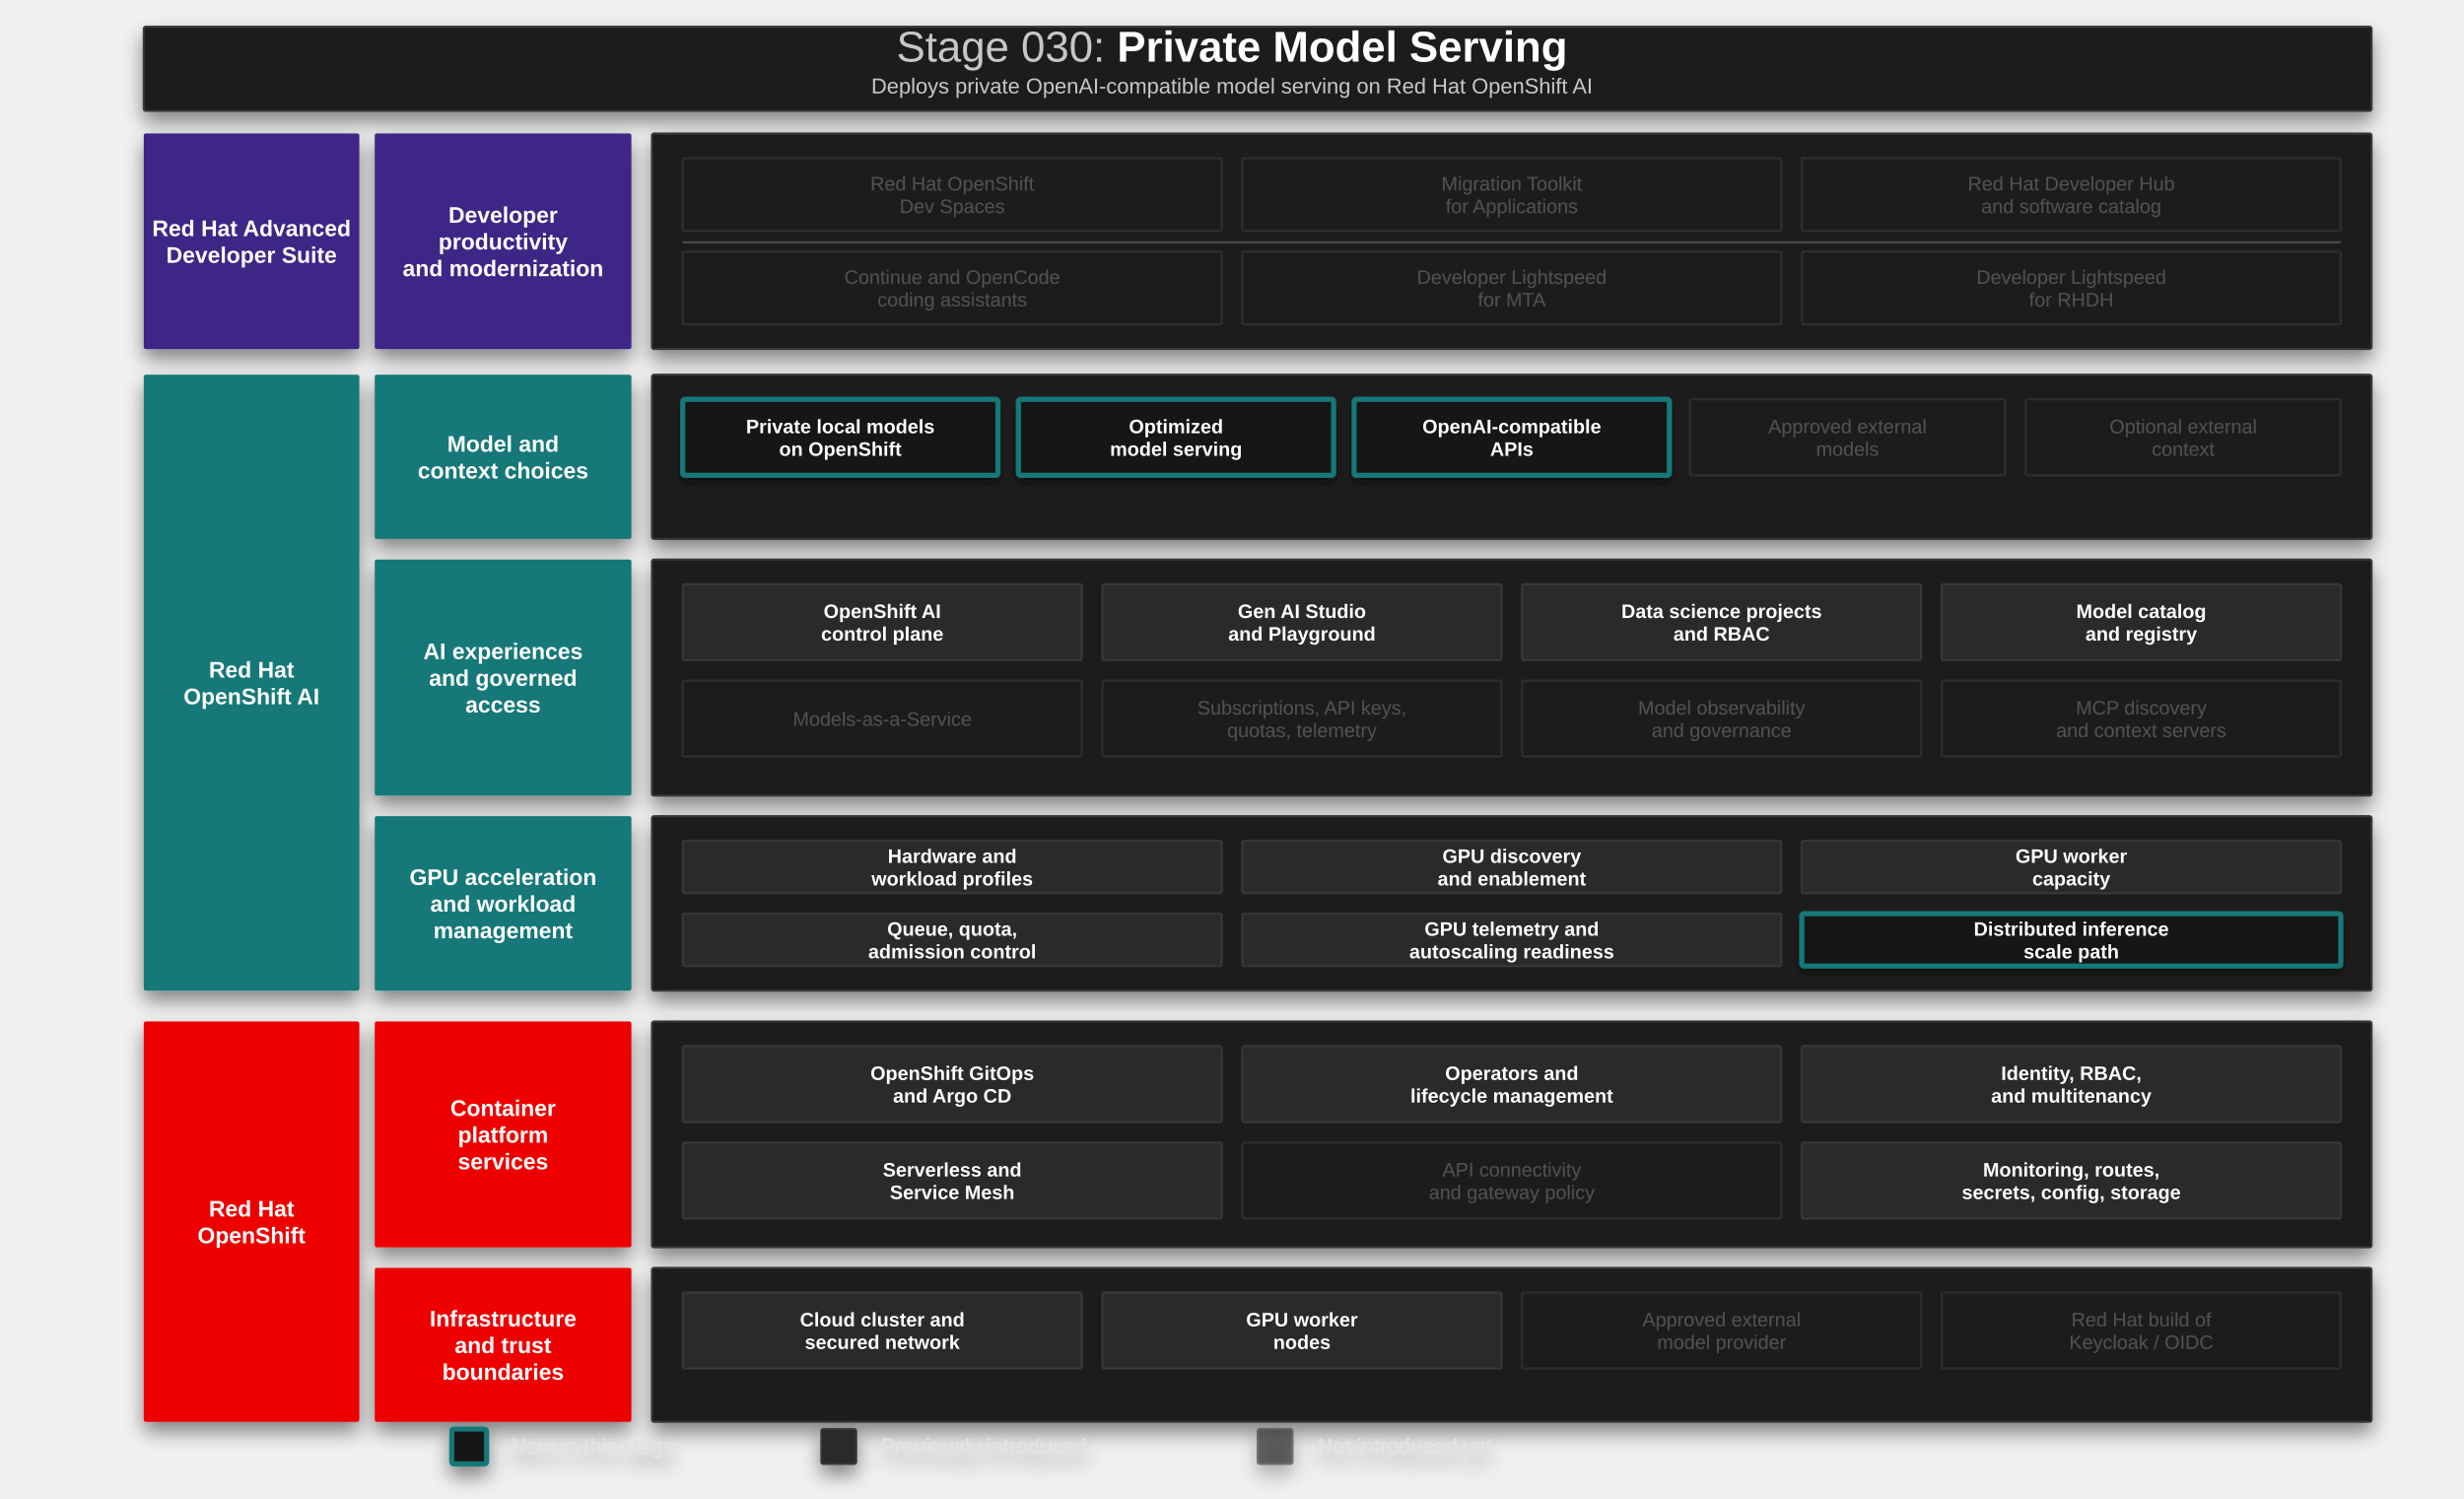
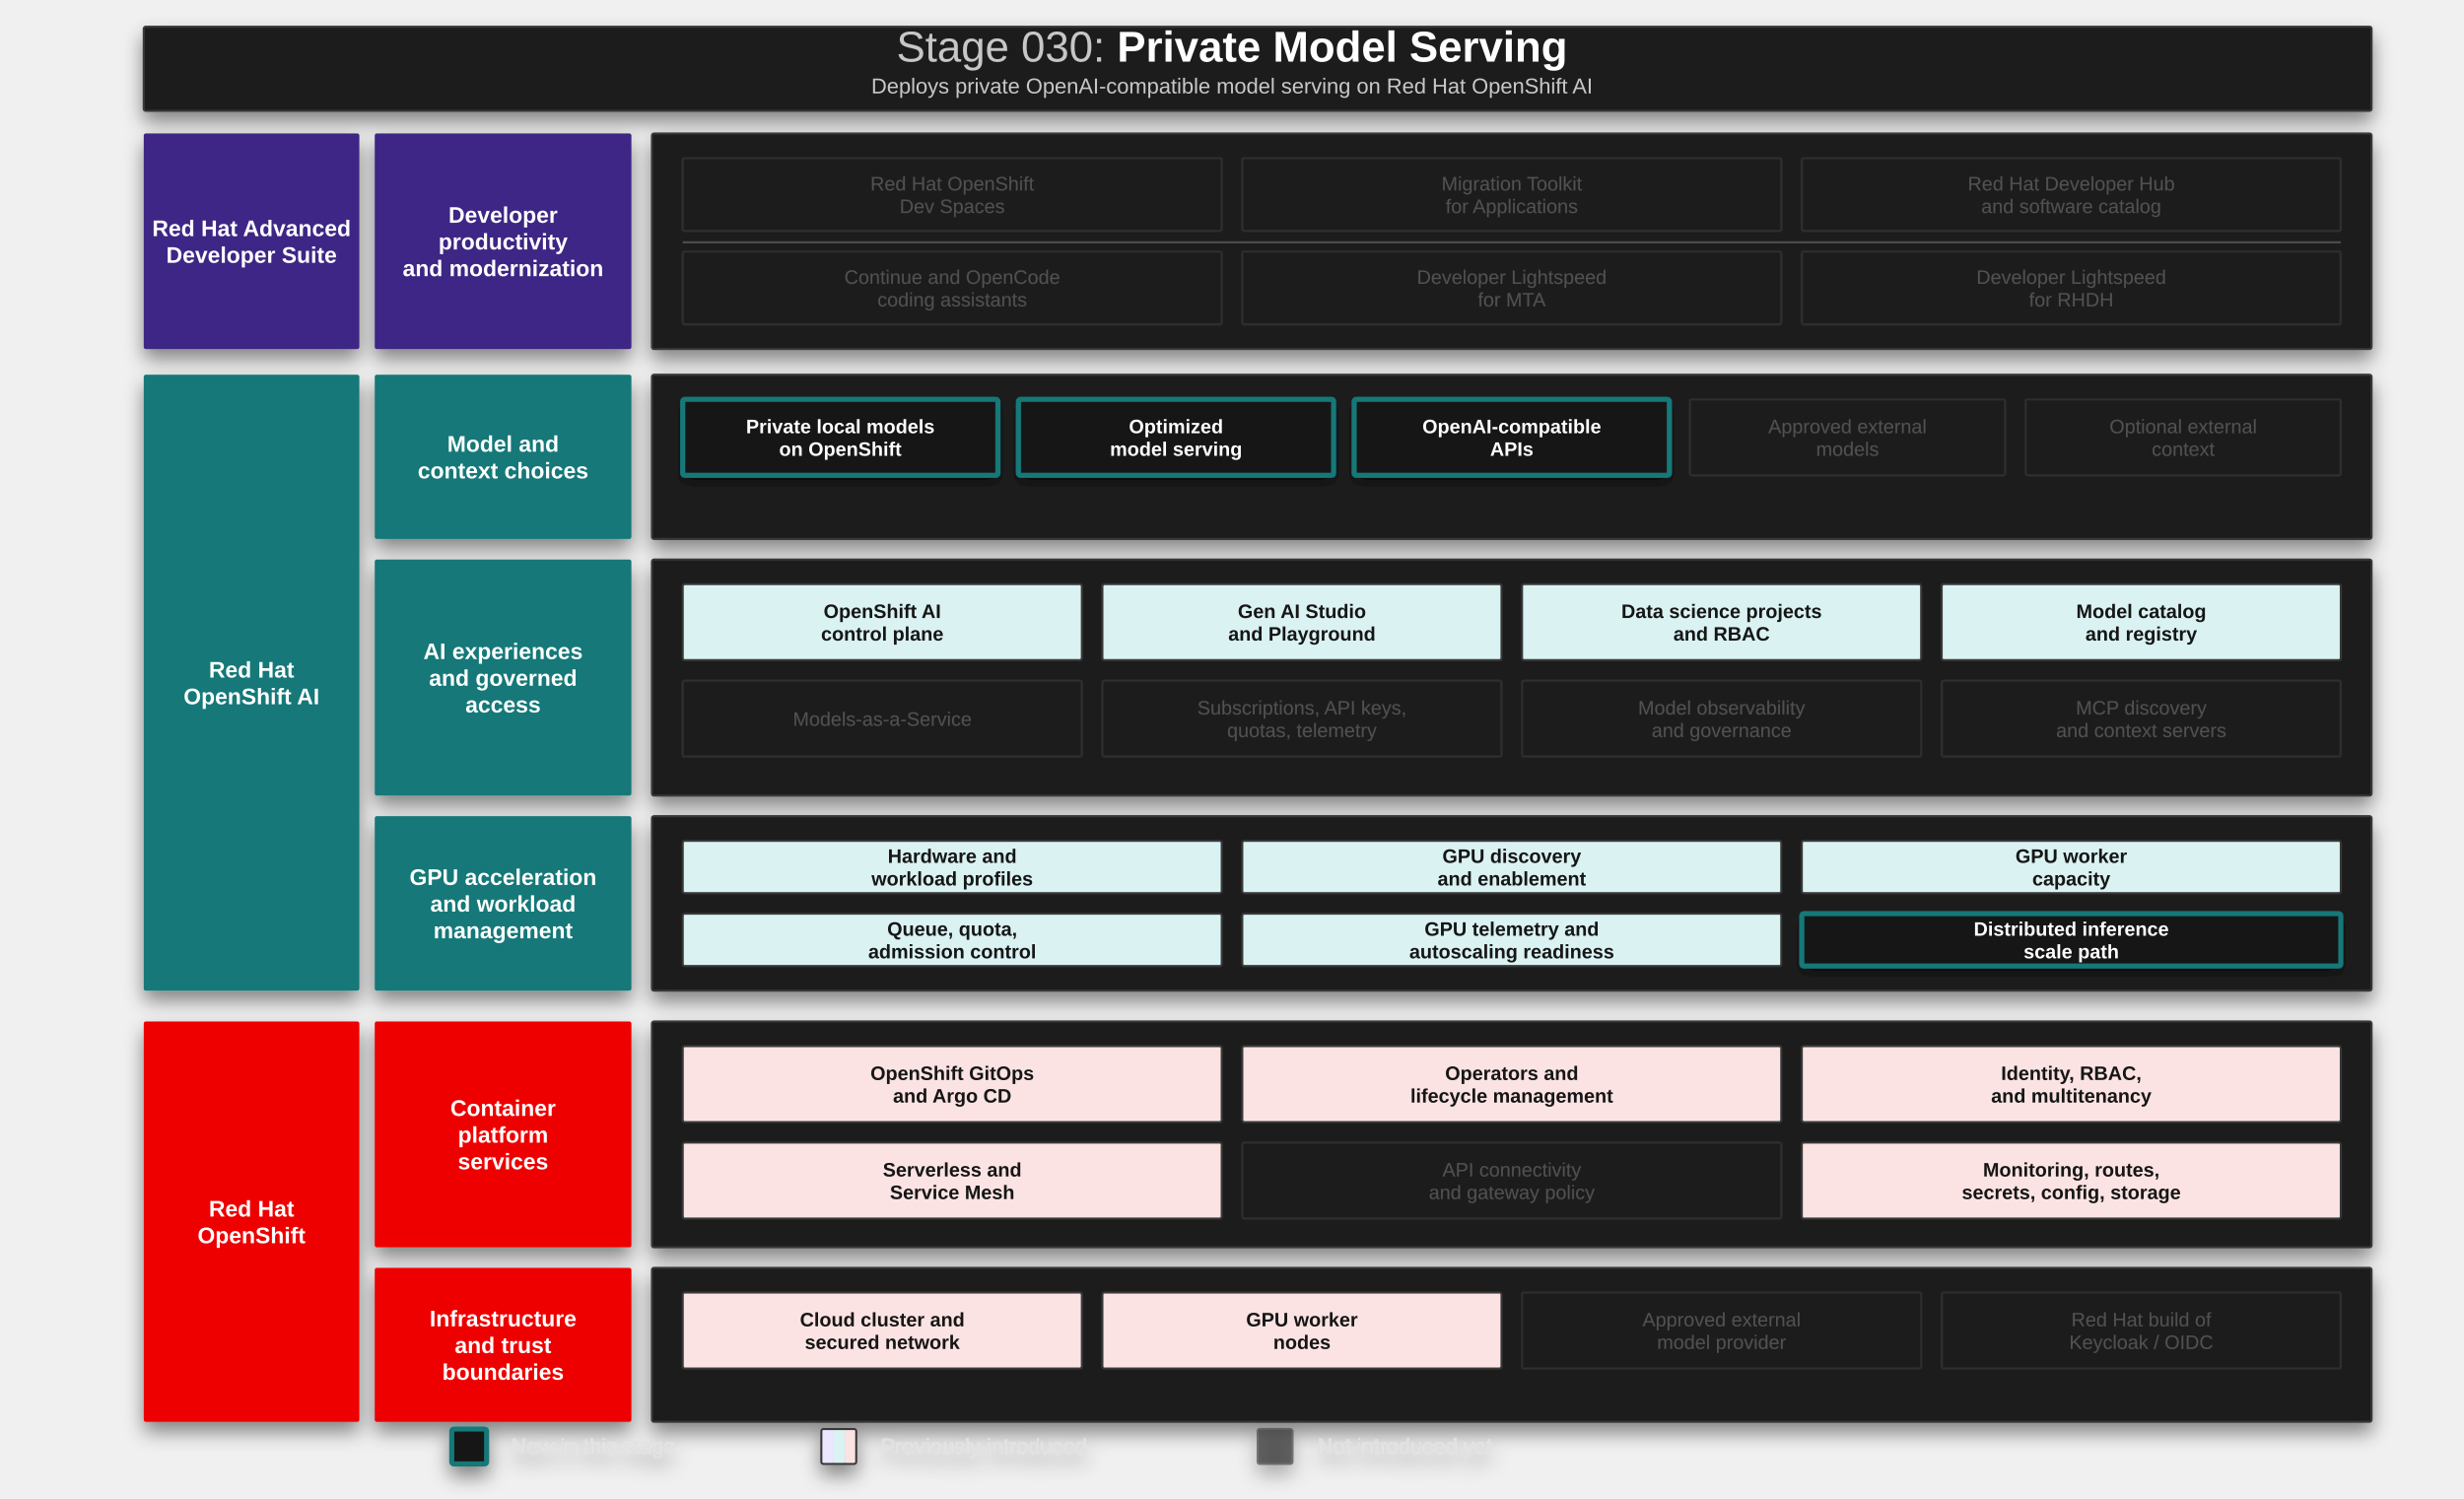
<svg xmlns="http://www.w3.org/2000/svg" width="2400" height="1460" viewBox="0 0 2400 1460" role="img" aria-labelledby="title desc">
  <style>.display{font-family:'Red Hat Display','Arial',sans-serif}.body{font-family:'Red Hat Text','Arial',sans-serif}</style>
  <defs>
    <filter id="lift" x="-20%" y="-20%" width="140%" height="140%">
      <feDropShadow dx="0" dy="6" stdDeviation="5" flood-color="#000" flood-opacity="0.55" />
    </filter>
    <filter id="panelShadow" x="-8%" y="-8%" width="116%" height="116%">
      <feDropShadow dx="0" dy="10" stdDeviation="9" flood-color="#000" flood-opacity="0.45" />
    </filter>
  </defs>
  <g filter="url(#panelShadow)">
    <rect x="140" y="26" width="2170" height="82" rx="2" fill="#1f1f1f" stroke="#383838" stroke-width="2" />
    <text x="1200" y="60" class="display" font-size="42" fill="#ffffff" font-weight="700" text-anchor="middle">
      <tspan fill="#c7c7c7" font-weight="500">Stage 030:</tspan> Private Model Serving</text>
    <text x="1200" y="91" class="body" font-size="21" fill="#c7c7c7" text-anchor="middle">Deploys private OpenAI-compatible model serving on Red Hat OpenShift AI</text>
    <rect x="140" y="130" width="210" height="210" rx="2" fill="#3d2785" stroke="#3d2785" stroke-width="0" />
    <text x="245" y="230" class="body" font-size="22" fill="#ffffff" font-weight="700" text-anchor="middle">Red Hat Advanced</text>
    <text x="245" y="256" class="body" font-size="22" fill="#ffffff" font-weight="700" text-anchor="middle">Developer Suite</text>
    <rect x="140" y="365" width="210" height="600" rx="2" fill="#147878" stroke="#147878" stroke-width="0" />
    <text x="245" y="660" class="body" font-size="22" fill="#ffffff" font-weight="700" text-anchor="middle">Red Hat</text>
    <text x="245" y="686" class="body" font-size="22" fill="#ffffff" font-weight="700" text-anchor="middle">OpenShift AI</text>
    <rect x="140" y="995" width="210" height="390" rx="2" fill="#ee0000" stroke="#ee0000" stroke-width="0" />
    <text x="245" y="1185" class="body" font-size="22" fill="#ffffff" font-weight="700" text-anchor="middle">Red Hat</text>
    <text x="245" y="1211" class="body" font-size="22" fill="#ffffff" font-weight="700" text-anchor="middle">OpenShift</text>
    <rect x="365" y="130" width="250" height="210" rx="2" fill="#3d2785" stroke="#3d2785" stroke-width="0" />
    <text x="490" y="217" class="body" font-size="22" fill="#ffffff" font-weight="700" text-anchor="middle">Developer</text>
    <text x="490" y="243" class="body" font-size="22" fill="#ffffff" font-weight="700" text-anchor="middle">productivity</text>
    <text x="490" y="269" class="body" font-size="22" fill="#ffffff" font-weight="700" text-anchor="middle">and modernization</text>
    <rect x="635" y="130" width="1675" height="210" rx="2" fill="#1f1f1f" stroke="#383838" stroke-width="2" />
    <g opacity="0.62">
      <rect x="665" y="154" width="525" height="71" rx="2" fill="#1f1f1f" stroke="#383838" stroke-width="2" />
      <text x="927.5" y="185.5" class="body" font-size="19" fill="#707070" font-weight="450" text-anchor="middle">Red Hat OpenShift</text>
      <text x="927.5" y="207.5" class="body" font-size="19" fill="#707070" font-weight="450" text-anchor="middle">Dev Spaces</text>
    </g>
    <g opacity="0.62">
      <rect x="1210" y="154" width="525" height="71" rx="2" fill="#1f1f1f" stroke="#383838" stroke-width="2" />
      <text x="1472.5" y="185.5" class="body" font-size="19" fill="#707070" font-weight="450" text-anchor="middle">Migration Toolkit</text>
      <text x="1472.5" y="207.5" class="body" font-size="19" fill="#707070" font-weight="450" text-anchor="middle">for Applications</text>
    </g>
    <g opacity="0.62">
      <rect x="1755" y="154" width="525" height="71" rx="2" fill="#1f1f1f" stroke="#383838" stroke-width="2" />
      <text x="2017.5" y="185.5" class="body" font-size="19" fill="#707070" font-weight="450" text-anchor="middle">Red Hat Developer Hub</text>
      <text x="2017.5" y="207.5" class="body" font-size="19" fill="#707070" font-weight="450" text-anchor="middle">and software catalog</text>
    </g>
    <g opacity="0.62">
      <rect x="665" y="245" width="525" height="71" rx="2" fill="#1f1f1f" stroke="#383838" stroke-width="2" />
      <text x="927.5" y="276.5" class="body" font-size="19" fill="#707070" font-weight="450" text-anchor="middle">Continue and OpenCode</text>
      <text x="927.5" y="298.5" class="body" font-size="19" fill="#707070" font-weight="450" text-anchor="middle">coding assistants</text>
    </g>
    <g opacity="0.62">
      <rect x="1210" y="245" width="525" height="71" rx="2" fill="#1f1f1f" stroke="#383838" stroke-width="2" />
      <text x="1472.5" y="276.5" class="body" font-size="19" fill="#707070" font-weight="450" text-anchor="middle">Developer Lightspeed</text>
      <text x="1472.5" y="298.5" class="body" font-size="19" fill="#707070" font-weight="450" text-anchor="middle">for MTA</text>
    </g>
    <g opacity="0.62">
      <rect x="1755" y="245" width="525" height="71" rx="2" fill="#1f1f1f" stroke="#383838" stroke-width="2" />
      <text x="2017.5" y="276.5" class="body" font-size="19" fill="#707070" font-weight="450" text-anchor="middle">Developer Lightspeed</text>
      <text x="2017.5" y="298.5" class="body" font-size="19" fill="#707070" font-weight="450" text-anchor="middle">for RHDH</text>
    </g>
    <line x1="665" y1="236" x2="2280" y2="236" stroke="#4d4d4d" stroke-width="2" />
    <rect x="365" y="365" width="250" height="160" rx="2" fill="#147878" stroke="#147878" stroke-width="0" />
    <text x="490" y="440" class="body" font-size="22" fill="#ffffff" font-weight="700" text-anchor="middle">Model and</text>
    <text x="490" y="466" class="body" font-size="22" fill="#ffffff" font-weight="700" text-anchor="middle">context choices</text>
    <rect x="635" y="365" width="1675" height="160" rx="2" fill="#1f1f1f" stroke="#383838" stroke-width="2" />
    <g filter="url(#lift)">
      <rect x="665" y="389" width="307" height="74" rx="2" fill="#151515" stroke="#147878" stroke-width="5" />
      <text x="818.5" y="422" class="body" font-size="19" fill="#ffffff" font-weight="700" text-anchor="middle">Private local models</text>
      <text x="818.5" y="444" class="body" font-size="19" fill="#ffffff" font-weight="700" text-anchor="middle">on OpenShift</text>
    </g>
    <g filter="url(#lift)">
      <rect x="992" y="389" width="307" height="74" rx="2" fill="#151515" stroke="#147878" stroke-width="5" />
      <text x="1145.5" y="422" class="body" font-size="19" fill="#ffffff" font-weight="700" text-anchor="middle">Optimized</text>
      <text x="1145.5" y="444" class="body" font-size="19" fill="#ffffff" font-weight="700" text-anchor="middle">model serving</text>
    </g>
    <g filter="url(#lift)">
      <rect x="1319" y="389" width="307" height="74" rx="2" fill="#151515" stroke="#147878" stroke-width="5" />
      <text x="1472.5" y="422" class="body" font-size="19" fill="#ffffff" font-weight="700" text-anchor="middle">OpenAI-compatible</text>
      <text x="1472.5" y="444" class="body" font-size="19" fill="#ffffff" font-weight="700" text-anchor="middle">APIs</text>
    </g>
    <g opacity="0.62">
      <rect x="1646" y="389" width="307" height="74" rx="2" fill="#1f1f1f" stroke="#383838" stroke-width="2" />
      <text x="1799.5" y="422" class="body" font-size="19" fill="#707070" font-weight="450" text-anchor="middle">Approved external</text>
      <text x="1799.5" y="444" class="body" font-size="19" fill="#707070" font-weight="450" text-anchor="middle">models</text>
    </g>
    <g opacity="0.62">
      <rect x="1973" y="389" width="307" height="74" rx="2" fill="#1f1f1f" stroke="#383838" stroke-width="2" />
      <text x="2126.5" y="422" class="body" font-size="19" fill="#707070" font-weight="450" text-anchor="middle">Optional external</text>
      <text x="2126.5" y="444" class="body" font-size="19" fill="#707070" font-weight="450" text-anchor="middle">context</text>
    </g>
    <rect x="365" y="545" width="250" height="230" rx="2" fill="#147878" stroke="#147878" stroke-width="0" />
    <text x="490" y="642" class="body" font-size="22" fill="#ffffff" font-weight="700" text-anchor="middle">AI experiences</text>
    <text x="490" y="668" class="body" font-size="22" fill="#ffffff" font-weight="700" text-anchor="middle">and governed</text>
    <text x="490" y="694" class="body" font-size="22" fill="#ffffff" font-weight="700" text-anchor="middle">access</text>
    <rect x="635" y="545" width="1675" height="230" rx="2" fill="#1f1f1f" stroke="#383838" stroke-width="2" />
    <g>
-       <rect x="665" y="569" width="388.75" height="74" rx="2" fill="#292929" stroke="#383838" stroke-width="2" />
-       <text x="859.375" y="602" class="body" font-size="19" fill="#ffffff" font-weight="550" text-anchor="middle">OpenShift AI</text>
-       <text x="859.375" y="624" class="body" font-size="19" fill="#ffffff" font-weight="550" text-anchor="middle">control plane</text>
-     </g>
-     <g>
-       <rect x="1073.75" y="569" width="388.75" height="74" rx="2" fill="#292929" stroke="#383838" stroke-width="2" />
-       <text x="1268.125" y="602" class="body" font-size="19" fill="#ffffff" font-weight="550" text-anchor="middle">Gen AI Studio</text>
-       <text x="1268.125" y="624" class="body" font-size="19" fill="#ffffff" font-weight="550" text-anchor="middle">and Playground</text>
-     </g>
-     <g>
-       <rect x="1482.5" y="569" width="388.75" height="74" rx="2" fill="#292929" stroke="#383838" stroke-width="2" />
-       <text x="1676.875" y="602" class="body" font-size="19" fill="#ffffff" font-weight="550" text-anchor="middle">Data science projects</text>
-       <text x="1676.875" y="624" class="body" font-size="19" fill="#ffffff" font-weight="550" text-anchor="middle">and RBAC</text>
-     </g>
-     <g>
-       <rect x="1891.25" y="569" width="388.75" height="74" rx="2" fill="#292929" stroke="#383838" stroke-width="2" />
-       <text x="2085.625" y="602" class="body" font-size="19" fill="#ffffff" font-weight="550" text-anchor="middle">Model catalog</text>
-       <text x="2085.625" y="624" class="body" font-size="19" fill="#ffffff" font-weight="550" text-anchor="middle">and registry</text>
+       <rect x="665" y="569" width="388.75" height="74" rx="2" fill="#daf2f2" stroke="#383838" stroke-width="2" />
+       <text x="859.375" y="602" class="body" font-size="19" fill="#151515" font-weight="650" text-anchor="middle">OpenShift AI</text>
+       <text x="859.375" y="624" class="body" font-size="19" fill="#151515" font-weight="650" text-anchor="middle">control plane</text>
+     </g>
+     <g>
+       <rect x="1073.75" y="569" width="388.75" height="74" rx="2" fill="#daf2f2" stroke="#383838" stroke-width="2" />
+       <text x="1268.125" y="602" class="body" font-size="19" fill="#151515" font-weight="650" text-anchor="middle">Gen AI Studio</text>
+       <text x="1268.125" y="624" class="body" font-size="19" fill="#151515" font-weight="650" text-anchor="middle">and Playground</text>
+     </g>
+     <g>
+       <rect x="1482.5" y="569" width="388.75" height="74" rx="2" fill="#daf2f2" stroke="#383838" stroke-width="2" />
+       <text x="1676.875" y="602" class="body" font-size="19" fill="#151515" font-weight="650" text-anchor="middle">Data science projects</text>
+       <text x="1676.875" y="624" class="body" font-size="19" fill="#151515" font-weight="650" text-anchor="middle">and RBAC</text>
+     </g>
+     <g>
+       <rect x="1891.25" y="569" width="388.75" height="74" rx="2" fill="#daf2f2" stroke="#383838" stroke-width="2" />
+       <text x="2085.625" y="602" class="body" font-size="19" fill="#151515" font-weight="650" text-anchor="middle">Model catalog</text>
+       <text x="2085.625" y="624" class="body" font-size="19" fill="#151515" font-weight="650" text-anchor="middle">and registry</text>
    </g>
    <g opacity="0.62">
      <rect x="665" y="663" width="388.75" height="74" rx="2" fill="#1f1f1f" stroke="#383838" stroke-width="2" />
      <text x="859.375" y="707" class="body" font-size="19" fill="#707070" font-weight="450" text-anchor="middle">Models-as-a-Service</text>
    </g>
    <g opacity="0.62">
      <rect x="1073.75" y="663" width="388.75" height="74" rx="2" fill="#1f1f1f" stroke="#383838" stroke-width="2" />
      <text x="1268.125" y="696" class="body" font-size="19" fill="#707070" font-weight="450" text-anchor="middle">Subscriptions, API keys,</text>
      <text x="1268.125" y="718" class="body" font-size="19" fill="#707070" font-weight="450" text-anchor="middle">quotas, telemetry</text>
    </g>
    <g opacity="0.62">
      <rect x="1482.5" y="663" width="388.75" height="74" rx="2" fill="#1f1f1f" stroke="#383838" stroke-width="2" />
      <text x="1676.875" y="696" class="body" font-size="19" fill="#707070" font-weight="450" text-anchor="middle">Model observability</text>
      <text x="1676.875" y="718" class="body" font-size="19" fill="#707070" font-weight="450" text-anchor="middle">and governance</text>
    </g>
    <g opacity="0.62">
      <rect x="1891.25" y="663" width="388.75" height="74" rx="2" fill="#1f1f1f" stroke="#383838" stroke-width="2" />
      <text x="2085.625" y="696" class="body" font-size="19" fill="#707070" font-weight="450" text-anchor="middle">MCP discovery</text>
      <text x="2085.625" y="718" class="body" font-size="19" fill="#707070" font-weight="450" text-anchor="middle">and context servers</text>
    </g>
    <rect x="365" y="795" width="250" height="170" rx="2" fill="#147878" stroke="#147878" stroke-width="0" />
    <text x="490" y="862" class="body" font-size="22" fill="#ffffff" font-weight="700" text-anchor="middle">GPU acceleration</text>
    <text x="490" y="888" class="body" font-size="22" fill="#ffffff" font-weight="700" text-anchor="middle">and workload</text>
    <text x="490" y="914" class="body" font-size="22" fill="#ffffff" font-weight="700" text-anchor="middle">management</text>
    <rect x="635" y="795" width="1675" height="170" rx="2" fill="#1f1f1f" stroke="#383838" stroke-width="2" />
    <g>
-       <rect x="665" y="819" width="525" height="51" rx="2" fill="#292929" stroke="#383838" stroke-width="2" />
-       <text x="927.5" y="840.5" class="body" font-size="19" fill="#ffffff" font-weight="550" text-anchor="middle">Hardware and</text>
-       <text x="927.5" y="862.5" class="body" font-size="19" fill="#ffffff" font-weight="550" text-anchor="middle">workload profiles</text>
-     </g>
-     <g>
-       <rect x="1210" y="819" width="525" height="51" rx="2" fill="#292929" stroke="#383838" stroke-width="2" />
-       <text x="1472.5" y="840.5" class="body" font-size="19" fill="#ffffff" font-weight="550" text-anchor="middle">GPU discovery</text>
-       <text x="1472.5" y="862.5" class="body" font-size="19" fill="#ffffff" font-weight="550" text-anchor="middle">and enablement</text>
-     </g>
-     <g>
-       <rect x="1755" y="819" width="525" height="51" rx="2" fill="#292929" stroke="#383838" stroke-width="2" />
-       <text x="2017.5" y="840.5" class="body" font-size="19" fill="#ffffff" font-weight="550" text-anchor="middle">GPU worker</text>
-       <text x="2017.5" y="862.5" class="body" font-size="19" fill="#ffffff" font-weight="550" text-anchor="middle">capacity</text>
-     </g>
-     <g>
-       <rect x="665" y="890" width="525" height="51" rx="2" fill="#292929" stroke="#383838" stroke-width="2" />
-       <text x="927.5" y="911.5" class="body" font-size="19" fill="#ffffff" font-weight="550" text-anchor="middle">Queue, quota,</text>
-       <text x="927.5" y="933.5" class="body" font-size="19" fill="#ffffff" font-weight="550" text-anchor="middle">admission control</text>
-     </g>
-     <g>
-       <rect x="1210" y="890" width="525" height="51" rx="2" fill="#292929" stroke="#383838" stroke-width="2" />
-       <text x="1472.5" y="911.5" class="body" font-size="19" fill="#ffffff" font-weight="550" text-anchor="middle">GPU telemetry and</text>
-       <text x="1472.5" y="933.5" class="body" font-size="19" fill="#ffffff" font-weight="550" text-anchor="middle">autoscaling readiness</text>
+       <rect x="665" y="819" width="525" height="51" rx="2" fill="#daf2f2" stroke="#383838" stroke-width="2" />
+       <text x="927.5" y="840.5" class="body" font-size="19" fill="#151515" font-weight="650" text-anchor="middle">Hardware and</text>
+       <text x="927.5" y="862.5" class="body" font-size="19" fill="#151515" font-weight="650" text-anchor="middle">workload profiles</text>
+     </g>
+     <g>
+       <rect x="1210" y="819" width="525" height="51" rx="2" fill="#daf2f2" stroke="#383838" stroke-width="2" />
+       <text x="1472.5" y="840.5" class="body" font-size="19" fill="#151515" font-weight="650" text-anchor="middle">GPU discovery</text>
+       <text x="1472.5" y="862.5" class="body" font-size="19" fill="#151515" font-weight="650" text-anchor="middle">and enablement</text>
+     </g>
+     <g>
+       <rect x="1755" y="819" width="525" height="51" rx="2" fill="#daf2f2" stroke="#383838" stroke-width="2" />
+       <text x="2017.5" y="840.5" class="body" font-size="19" fill="#151515" font-weight="650" text-anchor="middle">GPU worker</text>
+       <text x="2017.5" y="862.5" class="body" font-size="19" fill="#151515" font-weight="650" text-anchor="middle">capacity</text>
+     </g>
+     <g>
+       <rect x="665" y="890" width="525" height="51" rx="2" fill="#daf2f2" stroke="#383838" stroke-width="2" />
+       <text x="927.5" y="911.5" class="body" font-size="19" fill="#151515" font-weight="650" text-anchor="middle">Queue, quota,</text>
+       <text x="927.5" y="933.5" class="body" font-size="19" fill="#151515" font-weight="650" text-anchor="middle">admission control</text>
+     </g>
+     <g>
+       <rect x="1210" y="890" width="525" height="51" rx="2" fill="#daf2f2" stroke="#383838" stroke-width="2" />
+       <text x="1472.5" y="911.5" class="body" font-size="19" fill="#151515" font-weight="650" text-anchor="middle">GPU telemetry and</text>
+       <text x="1472.5" y="933.5" class="body" font-size="19" fill="#151515" font-weight="650" text-anchor="middle">autoscaling readiness</text>
    </g>
    <g filter="url(#lift)">
      <rect x="1755" y="890" width="525" height="51" rx="2" fill="#151515" stroke="#147878" stroke-width="5" />
      <text x="2017.5" y="911.5" class="body" font-size="19" fill="#ffffff" font-weight="700" text-anchor="middle">Distributed inference</text>
      <text x="2017.5" y="933.5" class="body" font-size="19" fill="#ffffff" font-weight="700" text-anchor="middle">scale path</text>
    </g>
    <rect x="365" y="995" width="250" height="220" rx="2" fill="#ee0000" stroke="#ee0000" stroke-width="0" />
    <text x="490" y="1087" class="body" font-size="22" fill="#ffffff" font-weight="700" text-anchor="middle">Container</text>
    <text x="490" y="1113" class="body" font-size="22" fill="#ffffff" font-weight="700" text-anchor="middle">platform</text>
    <text x="490" y="1139" class="body" font-size="22" fill="#ffffff" font-weight="700" text-anchor="middle">services</text>
    <rect x="635" y="995" width="1675" height="220" rx="2" fill="#1f1f1f" stroke="#383838" stroke-width="2" />
    <g>
-       <rect x="665" y="1019" width="525" height="74" rx="2" fill="#292929" stroke="#383838" stroke-width="2" />
-       <text x="927.5" y="1052" class="body" font-size="19" fill="#ffffff" font-weight="550" text-anchor="middle">OpenShift GitOps</text>
-       <text x="927.5" y="1074" class="body" font-size="19" fill="#ffffff" font-weight="550" text-anchor="middle">and Argo CD</text>
-     </g>
-     <g>
-       <rect x="1210" y="1019" width="525" height="74" rx="2" fill="#292929" stroke="#383838" stroke-width="2" />
-       <text x="1472.5" y="1052" class="body" font-size="19" fill="#ffffff" font-weight="550" text-anchor="middle">Operators and</text>
-       <text x="1472.5" y="1074" class="body" font-size="19" fill="#ffffff" font-weight="550" text-anchor="middle">lifecycle management</text>
-     </g>
-     <g>
-       <rect x="1755" y="1019" width="525" height="74" rx="2" fill="#292929" stroke="#383838" stroke-width="2" />
-       <text x="2017.5" y="1052" class="body" font-size="19" fill="#ffffff" font-weight="550" text-anchor="middle">Identity, RBAC,</text>
-       <text x="2017.5" y="1074" class="body" font-size="19" fill="#ffffff" font-weight="550" text-anchor="middle">and multitenancy</text>
-     </g>
-     <g>
-       <rect x="665" y="1113" width="525" height="74" rx="2" fill="#292929" stroke="#383838" stroke-width="2" />
-       <text x="927.5" y="1146" class="body" font-size="19" fill="#ffffff" font-weight="550" text-anchor="middle">Serverless and</text>
-       <text x="927.5" y="1168" class="body" font-size="19" fill="#ffffff" font-weight="550" text-anchor="middle">Service Mesh</text>
+       <rect x="665" y="1019" width="525" height="74" rx="2" fill="#fce3e3" stroke="#383838" stroke-width="2" />
+       <text x="927.5" y="1052" class="body" font-size="19" fill="#151515" font-weight="650" text-anchor="middle">OpenShift GitOps</text>
+       <text x="927.5" y="1074" class="body" font-size="19" fill="#151515" font-weight="650" text-anchor="middle">and Argo CD</text>
+     </g>
+     <g>
+       <rect x="1210" y="1019" width="525" height="74" rx="2" fill="#fce3e3" stroke="#383838" stroke-width="2" />
+       <text x="1472.5" y="1052" class="body" font-size="19" fill="#151515" font-weight="650" text-anchor="middle">Operators and</text>
+       <text x="1472.5" y="1074" class="body" font-size="19" fill="#151515" font-weight="650" text-anchor="middle">lifecycle management</text>
+     </g>
+     <g>
+       <rect x="1755" y="1019" width="525" height="74" rx="2" fill="#fce3e3" stroke="#383838" stroke-width="2" />
+       <text x="2017.5" y="1052" class="body" font-size="19" fill="#151515" font-weight="650" text-anchor="middle">Identity, RBAC,</text>
+       <text x="2017.5" y="1074" class="body" font-size="19" fill="#151515" font-weight="650" text-anchor="middle">and multitenancy</text>
+     </g>
+     <g>
+       <rect x="665" y="1113" width="525" height="74" rx="2" fill="#fce3e3" stroke="#383838" stroke-width="2" />
+       <text x="927.5" y="1146" class="body" font-size="19" fill="#151515" font-weight="650" text-anchor="middle">Serverless and</text>
+       <text x="927.5" y="1168" class="body" font-size="19" fill="#151515" font-weight="650" text-anchor="middle">Service Mesh</text>
    </g>
    <g opacity="0.62">
      <rect x="1210" y="1113" width="525" height="74" rx="2" fill="#1f1f1f" stroke="#383838" stroke-width="2" />
      <text x="1472.5" y="1146" class="body" font-size="19" fill="#707070" font-weight="450" text-anchor="middle">API connectivity</text>
      <text x="1472.5" y="1168" class="body" font-size="19" fill="#707070" font-weight="450" text-anchor="middle">and gateway policy</text>
    </g>
    <g>
-       <rect x="1755" y="1113" width="525" height="74" rx="2" fill="#292929" stroke="#383838" stroke-width="2" />
-       <text x="2017.5" y="1146" class="body" font-size="19" fill="#ffffff" font-weight="550" text-anchor="middle">Monitoring, routes,</text>
-       <text x="2017.5" y="1168" class="body" font-size="19" fill="#ffffff" font-weight="550" text-anchor="middle">secrets, config, storage</text>
+       <rect x="1755" y="1113" width="525" height="74" rx="2" fill="#fce3e3" stroke="#383838" stroke-width="2" />
+       <text x="2017.5" y="1146" class="body" font-size="19" fill="#151515" font-weight="650" text-anchor="middle">Monitoring, routes,</text>
+       <text x="2017.5" y="1168" class="body" font-size="19" fill="#151515" font-weight="650" text-anchor="middle">secrets, config, storage</text>
    </g>
    <rect x="365" y="1235" width="250" height="150" rx="2" fill="#ee0000" stroke="#ee0000" stroke-width="0" />
    <text x="490" y="1292" class="body" font-size="22" fill="#ffffff" font-weight="700" text-anchor="middle">Infrastructure</text>
    <text x="490" y="1318" class="body" font-size="22" fill="#ffffff" font-weight="700" text-anchor="middle">and trust</text>
    <text x="490" y="1344" class="body" font-size="22" fill="#ffffff" font-weight="700" text-anchor="middle">boundaries</text>
    <rect x="635" y="1235" width="1675" height="150" rx="2" fill="#1f1f1f" stroke="#383838" stroke-width="2" />
    <g>
-       <rect x="665" y="1259" width="388.75" height="74" rx="2" fill="#292929" stroke="#383838" stroke-width="2" />
-       <text x="859.375" y="1292" class="body" font-size="19" fill="#ffffff" font-weight="550" text-anchor="middle">Cloud cluster and</text>
-       <text x="859.375" y="1314" class="body" font-size="19" fill="#ffffff" font-weight="550" text-anchor="middle">secured network</text>
-     </g>
-     <g>
-       <rect x="1073.75" y="1259" width="388.75" height="74" rx="2" fill="#292929" stroke="#383838" stroke-width="2" />
-       <text x="1268.125" y="1292" class="body" font-size="19" fill="#ffffff" font-weight="550" text-anchor="middle">GPU worker</text>
-       <text x="1268.125" y="1314" class="body" font-size="19" fill="#ffffff" font-weight="550" text-anchor="middle">nodes</text>
+       <rect x="665" y="1259" width="388.75" height="74" rx="2" fill="#fce3e3" stroke="#383838" stroke-width="2" />
+       <text x="859.375" y="1292" class="body" font-size="19" fill="#151515" font-weight="650" text-anchor="middle">Cloud cluster and</text>
+       <text x="859.375" y="1314" class="body" font-size="19" fill="#151515" font-weight="650" text-anchor="middle">secured network</text>
+     </g>
+     <g>
+       <rect x="1073.75" y="1259" width="388.75" height="74" rx="2" fill="#fce3e3" stroke="#383838" stroke-width="2" />
+       <text x="1268.125" y="1292" class="body" font-size="19" fill="#151515" font-weight="650" text-anchor="middle">GPU worker</text>
+       <text x="1268.125" y="1314" class="body" font-size="19" fill="#151515" font-weight="650" text-anchor="middle">nodes</text>
    </g>
    <g opacity="0.62">
      <rect x="1482.5" y="1259" width="388.75" height="74" rx="2" fill="#1f1f1f" stroke="#383838" stroke-width="2" />
      <text x="1676.875" y="1292" class="body" font-size="19" fill="#707070" font-weight="450" text-anchor="middle">Approved external</text>
      <text x="1676.875" y="1314" class="body" font-size="19" fill="#707070" font-weight="450" text-anchor="middle">model provider</text>
    </g>
    <g opacity="0.62">
      <rect x="1891.25" y="1259" width="388.75" height="74" rx="2" fill="#1f1f1f" stroke="#383838" stroke-width="2" />
      <text x="2085.625" y="1292" class="body" font-size="19" fill="#707070" font-weight="450" text-anchor="middle">Red Hat build of</text>
      <text x="2085.625" y="1314" class="body" font-size="19" fill="#707070" font-weight="450" text-anchor="middle">Keycloak / OIDC</text>
    </g>
    <rect x="440" y="1392" width="34" height="34" rx="2" fill="#151515" stroke="#147878" stroke-width="5" />
    <text x="498" y="1416" class="body" font-size="21" fill="#e0e0e0">New in this stage</text>
-     <rect x="800" y="1392" width="34" height="34" rx="2" fill="#292929" stroke="#383838" stroke-width="2" />
+     <rect x="800" y="1392" width="12" height="34" rx="2" fill="#ece6ff" stroke="#383838" stroke-width="0" />
+     <rect x="812" y="1392" width="11" height="34" rx="2" fill="#daf2f2" stroke="#383838" stroke-width="0" />
+     <rect x="823" y="1392" width="11" height="34" rx="2" fill="#fce3e3" stroke="#383838" stroke-width="0" />
+     <rect x="800" y="1392" width="34" height="34" rx="2" fill="none" stroke="#383838" stroke-width="2" />
    <text x="858" y="1416" class="body" font-size="21" fill="#e0e0e0">Previously introduced</text>
    <rect x="1225" y="1392" width="34" height="34" rx="2" fill="#1f1f1f" stroke="#383838" stroke-width="2" opacity="0.62" />
    <text x="1283" y="1416" class="body" font-size="21" fill="#e0e0e0">Not introduced yet</text>
  </g>
</svg>
